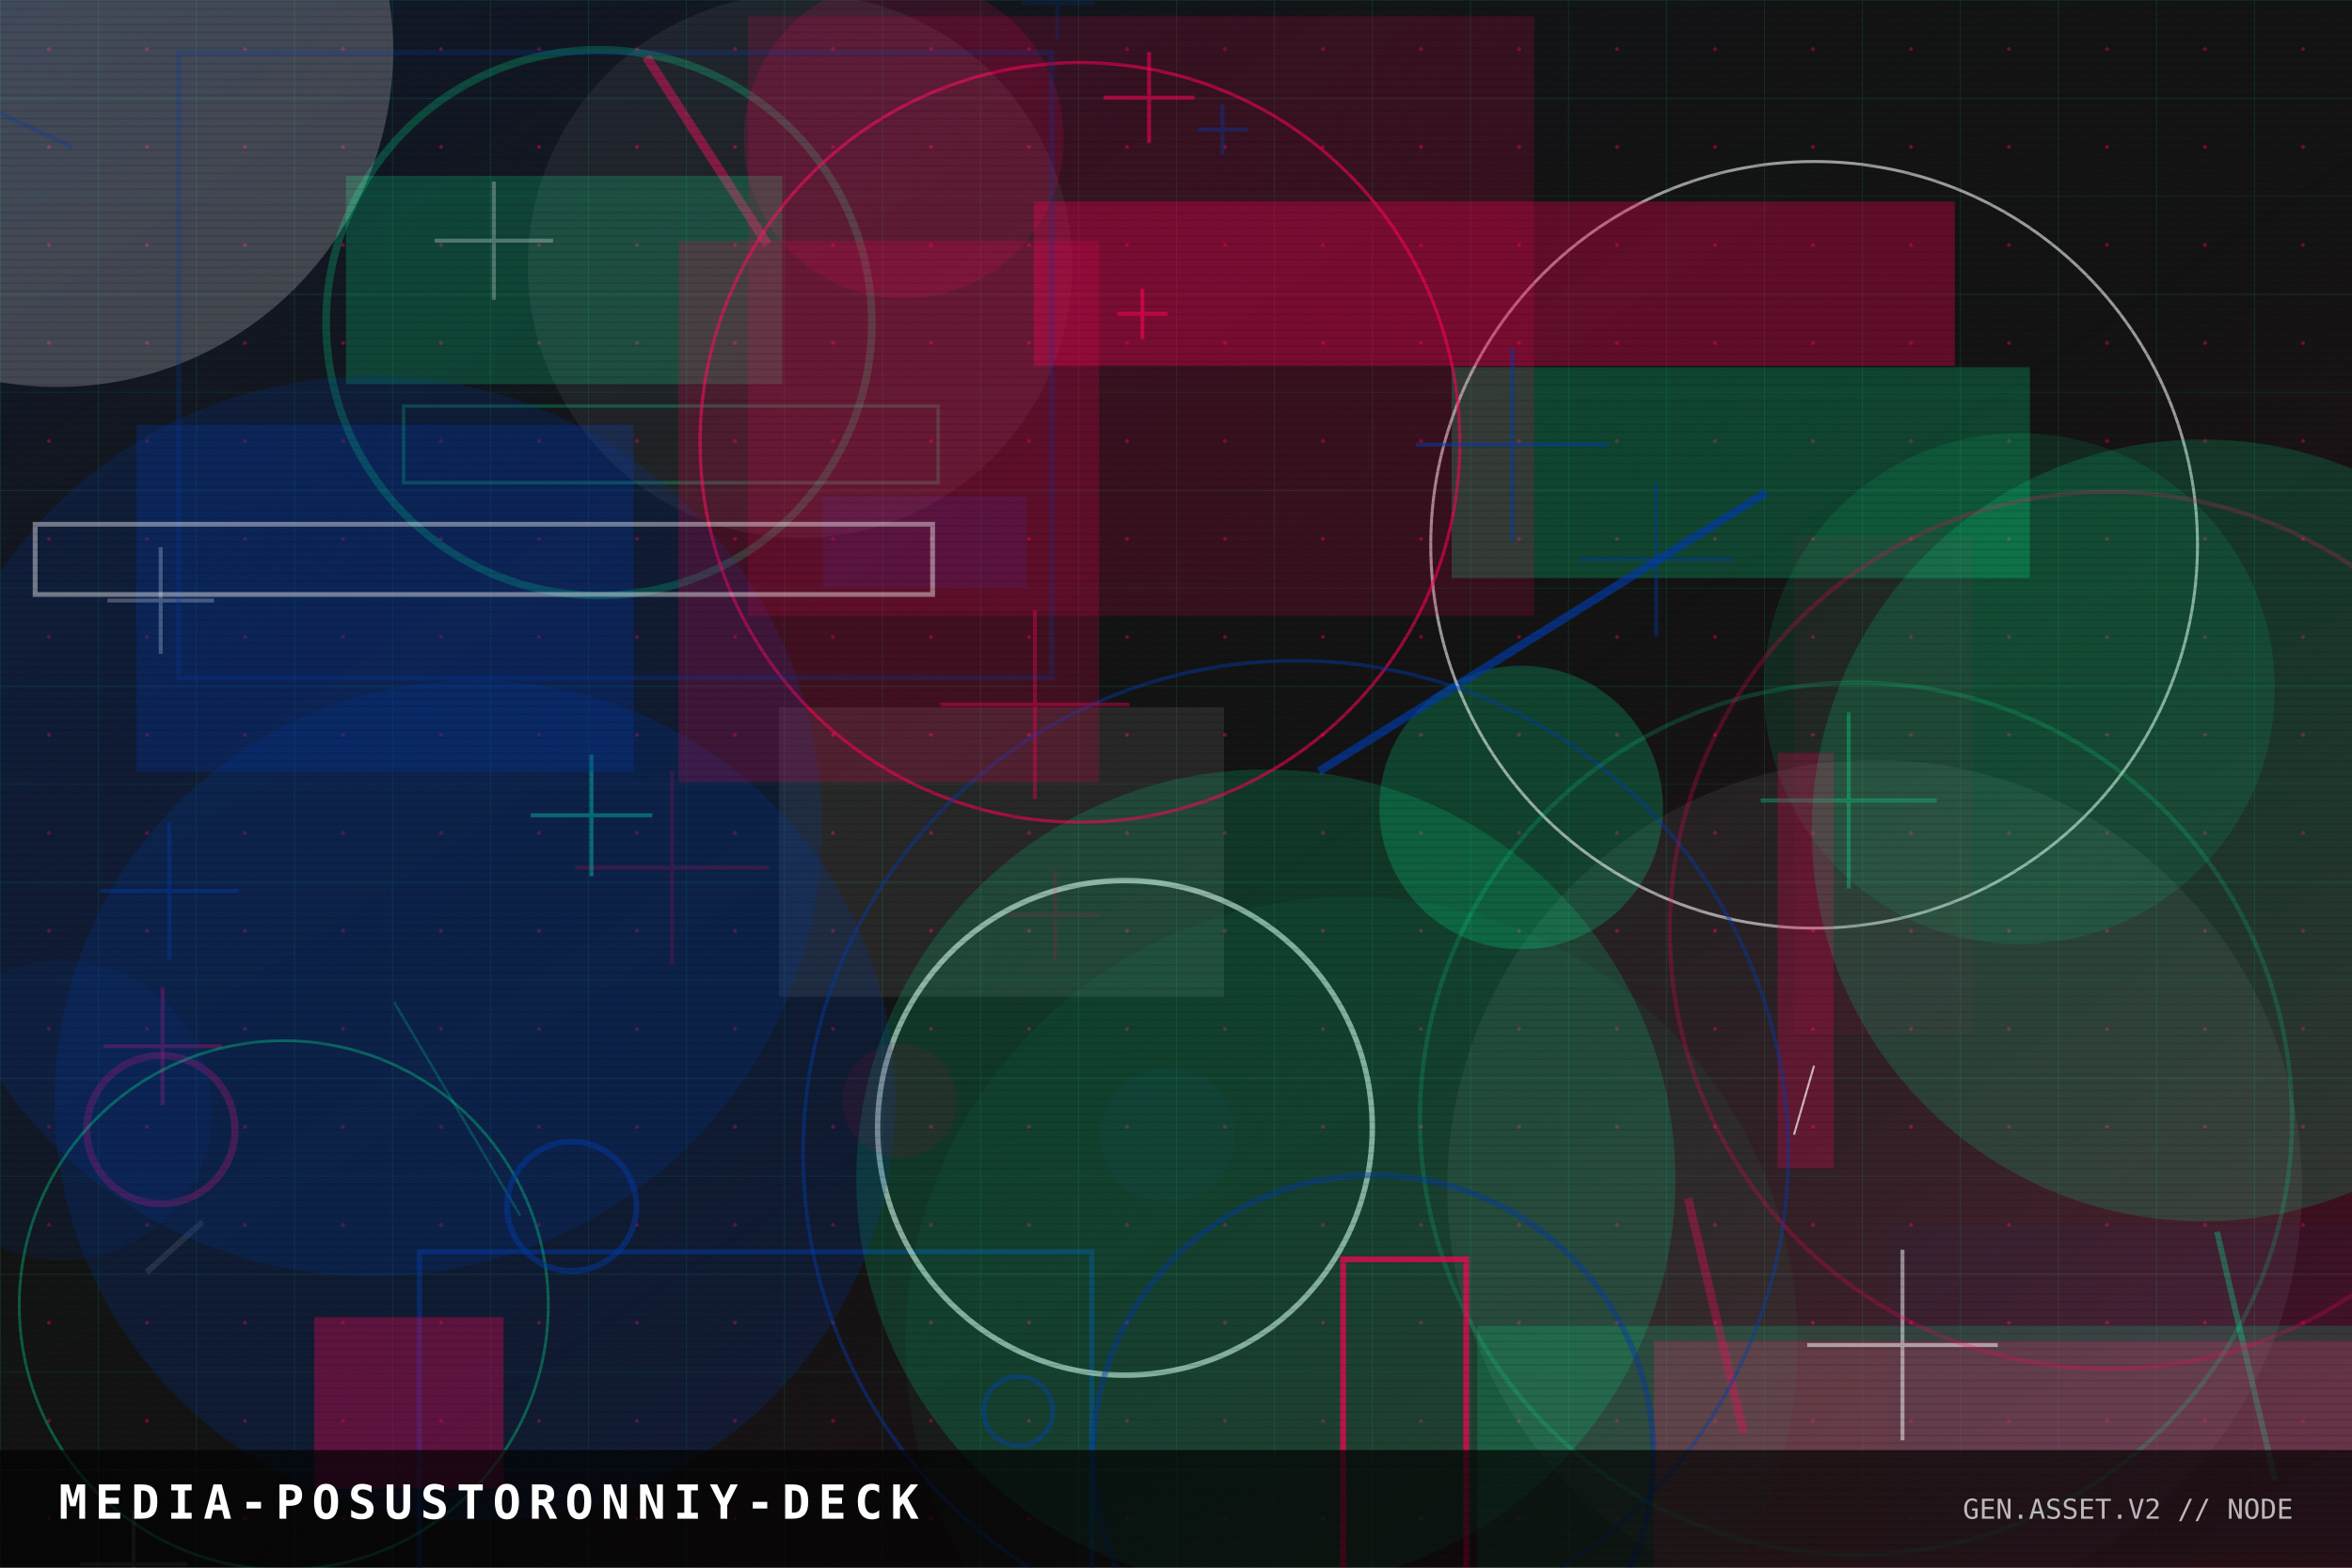
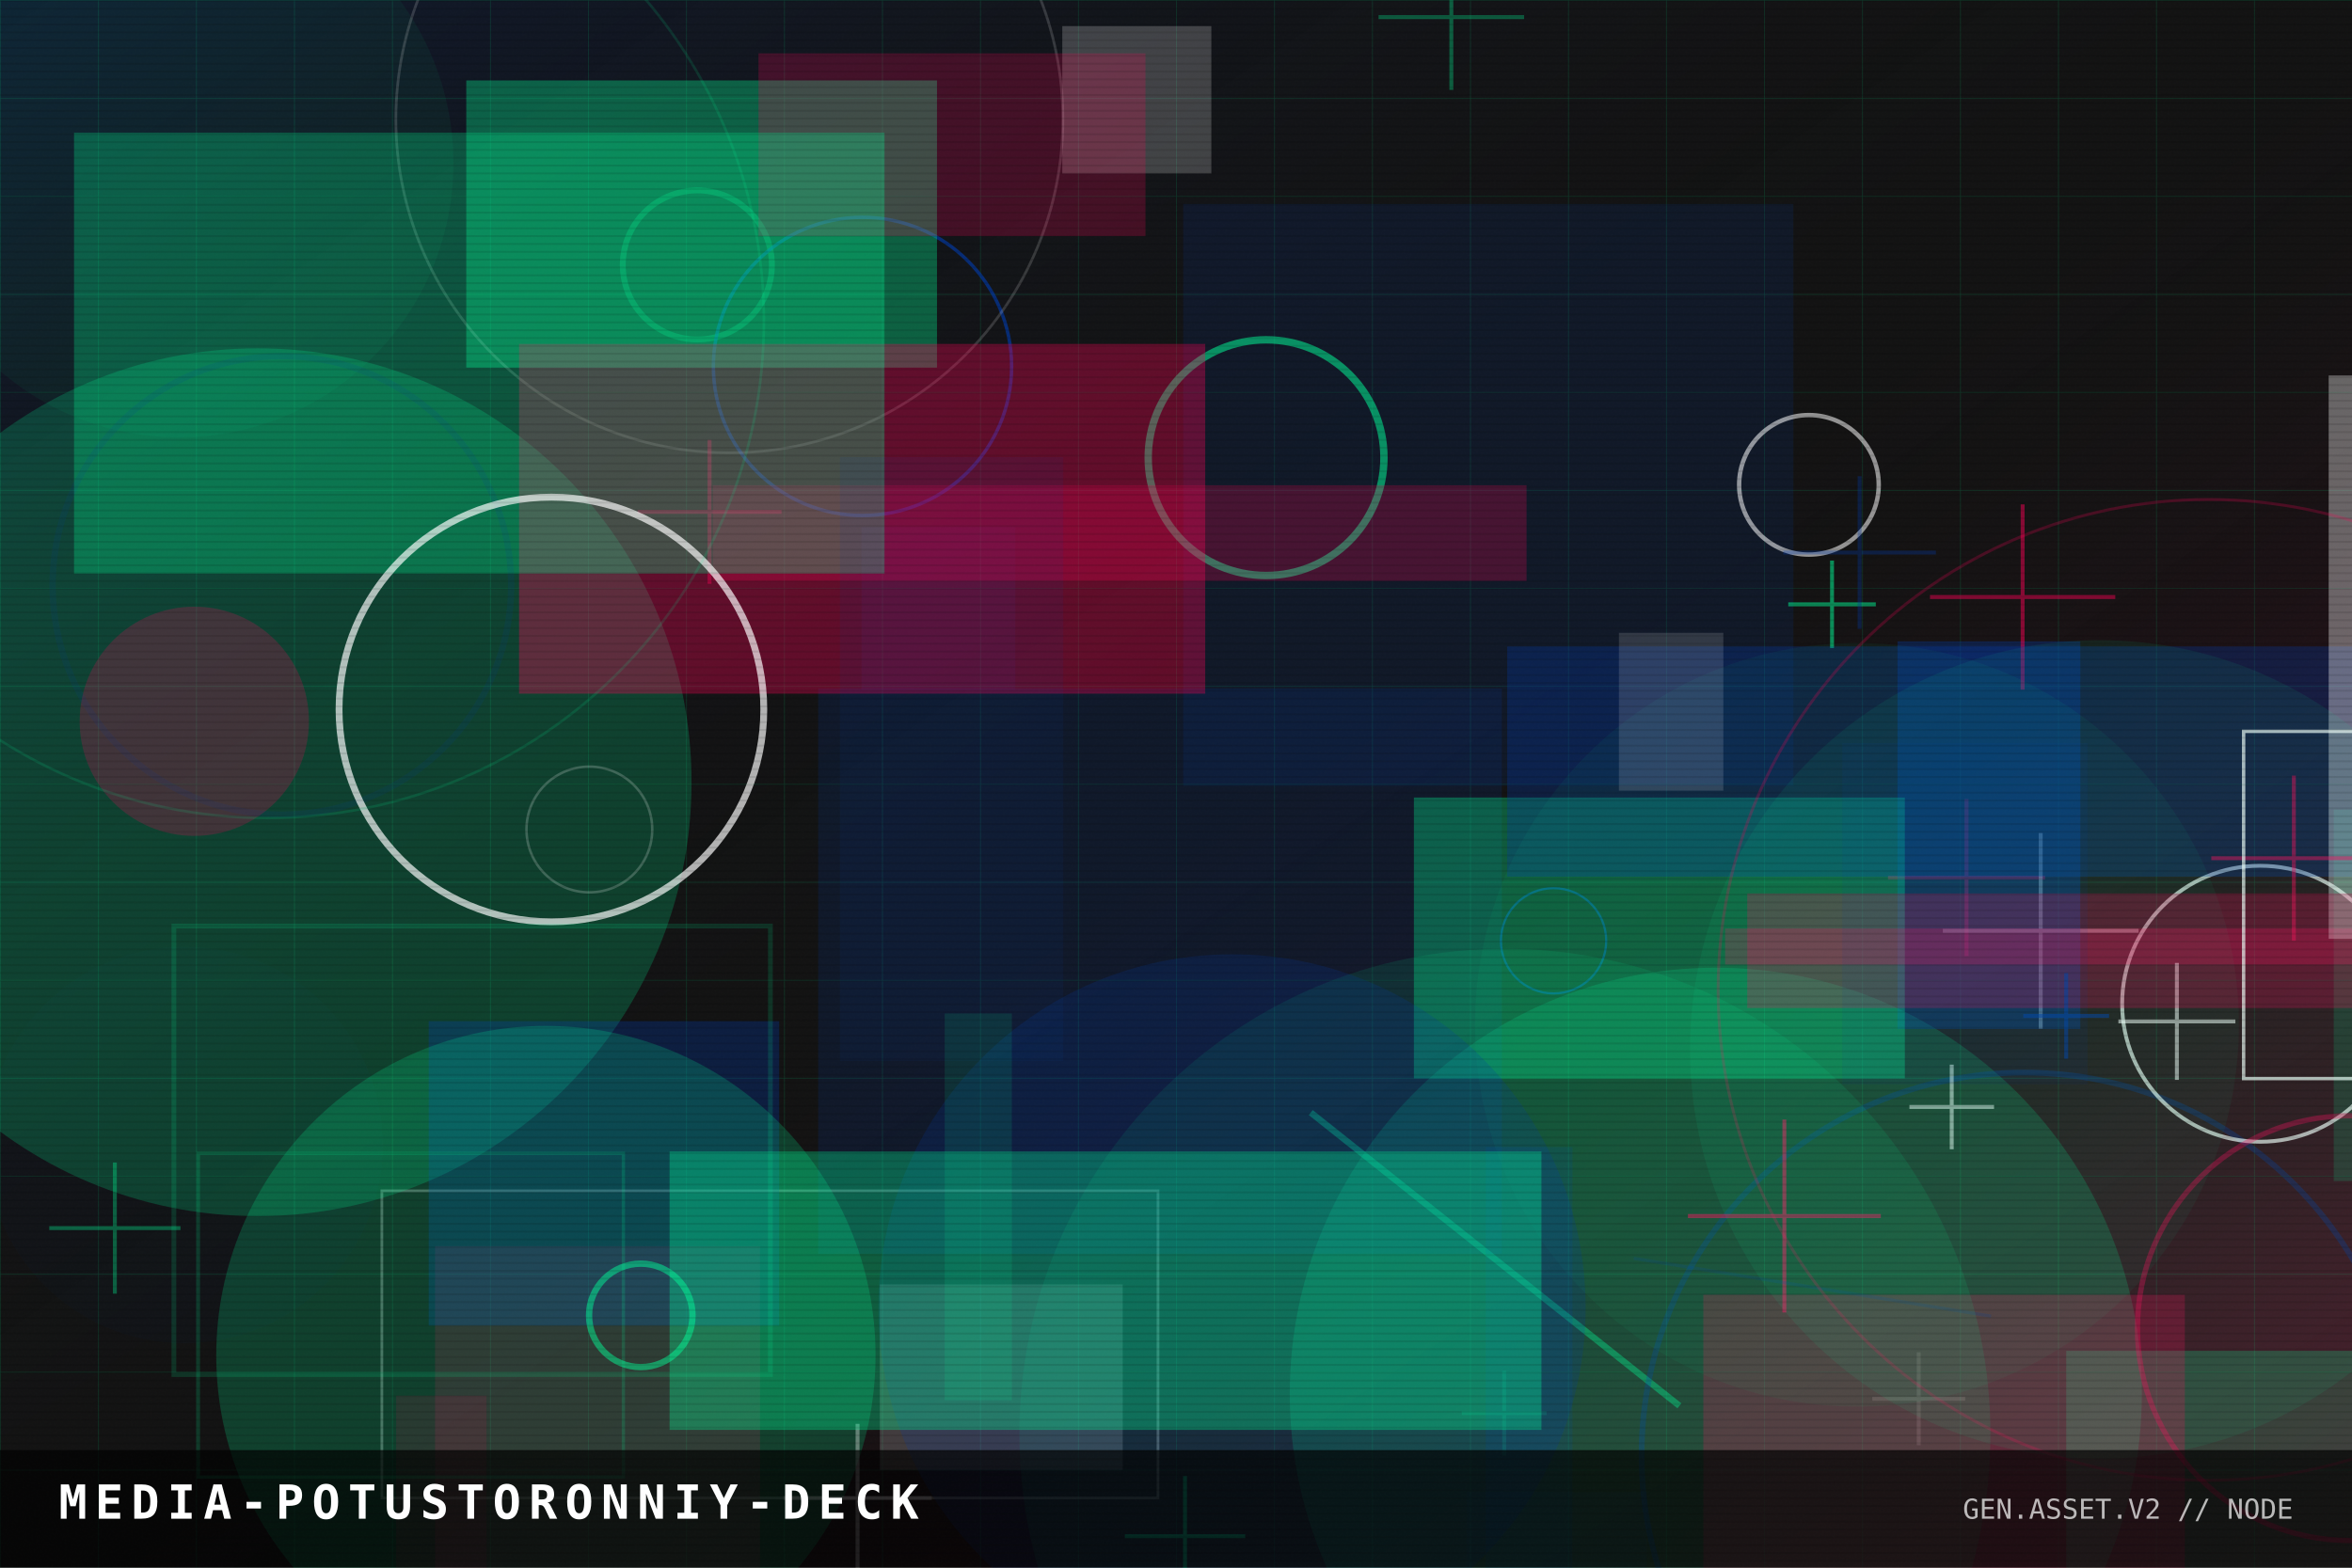
<svg xmlns="http://www.w3.org/2000/svg" width="1200" height="800" viewBox="0 0 1200 800" preserveAspectRatio="xMidYMid slice">
  <defs>
-     <filter id="noise-media-posustoronniy-deck" x="0%" y="0%" width="100%" height="100%">
-       <feTurbulence type="fractalNoise" baseFrequency="1.134" numOctaves="4" result="noise" />
+     <filter id="noise-media-potustoronniy-deck" x="0%" y="0%" width="100%" height="100%">
+       <feTurbulence type="fractalNoise" baseFrequency="0.89" numOctaves="4" result="noise" />
      <feColorMatrix type="matrix" values="1 0 0 0 0  0 1 0 0 0  0 0 1 0 0  0 0 0 0.1 0" in="noise" result="coloredNoise" />
      <feComposite operator="in" in="coloredNoise" in2="SourceGraphic" result="composite" />
    </filter>
-     <linearGradient id="grad-media-posustoronniy-deck" x1="0%" y1="0%" x2="100%" y2="100%">
+     <linearGradient id="grad-media-potustoronniy-deck" x1="0%" y1="0%" x2="100%" y2="100%">
      <stop offset="0%" stop-color="#0038A8" stop-opacity="0.2" />
      <stop offset="50%" stop-color="#121212" stop-opacity="0" />
      <stop offset="100%" stop-color="#FF0055" stop-opacity="0.3" />
    </linearGradient>
-     <pattern id="grid-media-posustoronniy-deck" width="50" height="50" patternUnits="userSpaceOnUse">
+     <pattern id="grid-media-potustoronniy-deck" width="50" height="50" patternUnits="userSpaceOnUse">
      <path d="M 50 0 L 0 0 0 50" fill="none" stroke="#00FF99" stroke-width="0.5" stroke-opacity="0.2" />
-       <circle cx="25" cy="25" r="1" fill="#FF0055" fill-opacity="0.4" />
    </pattern>
  </defs>
  <rect width="100%" height="100%" fill="#121212" />
-   <rect width="100%" height="100%" fill="url(#grad-media-posustoronniy-deck)" />
-   <rect width="100%" height="100%" fill="url(#grid-media-posustoronniy-deck)" />
-   <rect x="61.72%" y="23.43%" width="24.585%" height="13.444%" fill="#00FF99" opacity="0.214" />
-   <circle cx="6.841%" cy="72.057%" r="3.706%" fill="none" stroke="#FF0055" stroke-width="3.685" opacity="0.362" />
-   <circle cx="79.703%" cy="75.727%" r="21.378%" fill="#FFFFFF" opacity="0.066" />
-   <line x1="27.483%" y1="3.618%" x2="32.634%" y2="15.602%" stroke="#FF0055" stroke-width="4.776" opacity="0.442" />
-   <line x1="6.24%" y1="81.151%" x2="8.608%" y2="77.933%" stroke="#FFFFFF" stroke-width="3.01" opacity="0.118" />
-   <line x1="96.727%" y1="94.424%" x2="94.261%" y2="78.567%" stroke="#00FF99" stroke-width="2.978" opacity="0.305" />
-   <rect x="70.321%" y="85.519%" width="36.675%" height="24.049%" fill="#FF0055" opacity="0.298" />
+   <rect width="100%" height="100%" fill="url(#grad-media-potustoronniy-deck)" />
+   <rect width="100%" height="100%" fill="url(#grid-media-potustoronniy-deck)" />
+   <circle cx="29.649%" cy="16.9%" r="3.73%" fill="none" stroke="#00FF99" stroke-width="3.009" opacity="0.236" />
+   <circle cx="7.611%" cy="10.398%" r="13.726%" fill="#00FF99" opacity="0.049" />
+   <circle cx="72.951%" cy="88.9%" r="21.314%" fill="#00FF99" opacity="0.174" />
+   <g stroke="#00FF99" stroke-width="2" opacity="0.315">
+     <line x1="703.343" y1="8.728" x2="777.613" y2="8.728" />
+     <line x1="740.478" y1="-28.407" x2="740.478" y2="45.863" />
+   </g>
+   <rect x="16.236%" y="75.961%" width="32.999%" height="19.595%" fill="none" stroke="#FFFFFF" stroke-width="1.382" opacity="0.286" />
+   <rect x="37.406%" y="81.931%" width="10.328%" height="11.828%" fill="#FFFFFF" opacity="0.178" />
+   <circle cx="7.84%" cy="73.036%" r="9.916%" fill="#0038A8" opacity="0.033" />
+   <g stroke="#FF0055" stroke-width="2" opacity="0.404">
+     <line x1="963.249" y1="447.849" x2="1043.423" y2="447.849" />
+     <line x1="1003.336" y1="407.762" x2="1003.336" y2="487.936" />
+   </g>
+   <line x1="71.404%" y1="89.675%" x2="55.729%" y2="70.969%" stroke="#00FF99" stroke-width="3.267" opacity="0.364" />
+   <rect x="99.224%" y="51.639%" width="15.845%" height="23.695%" fill="#00FF99" opacity="0.146" />
+   <g stroke="#FFFFFF" stroke-width="2" opacity="0.139">
+     <line x1="955.249" y1="713.787" x2="1002.634" y2="713.787" />
+     <line x1="978.942" y1="690.095" x2="978.942" y2="737.48" />
+   </g>
+   <rect x="34.786%" y="43.925%" width="29.066%" height="36.05%" fill="#0038A8" opacity="0.16" />
+   <circle cx="36.671%" cy="23.373%" r="7.461%" fill="none" stroke="#0038A8" stroke-width="1.742" opacity="0.644" />
+   <rect x="19.825%" y="5.13%" width="20.014%" height="18.318%" fill="#00FF99" opacity="0.321" />
+   <circle cx="10.951%" cy="49.897%" r="21.711%" fill="#00FF99" opacity="0.198" />
+   <g stroke="#00FF99" stroke-width="2" opacity="0.326">
+     <line x1="25.132" y1="626.708" x2="92.074" y2="626.708" />
+     <line x1="58.603" y1="593.237" x2="58.603" y2="660.18" />
+   </g>
+   <rect x="50.307%" y="13.013%" width="25.941%" height="37.107%" fill="#0038A8" opacity="0.137" />
+   <g stroke="#FFFFFF" stroke-width="2" opacity="0.423">
+     <line x1="991.246" y1="475.007" x2="1091.114" y2="475.007" />
+     <line x1="1041.18" y1="425.073" x2="1041.18" y2="524.941" />
+   </g>
+   <rect x="80.677%" y="40.912%" width="7.771%" height="24.724%" fill="#0038A8" opacity="0.348" />
+   <circle cx="86.059%" cy="92.812%" r="19.137%" fill="none" stroke="#0038A8" stroke-width="2.91" opacity="0.308" />
+   <circle cx="31.011%" cy="7.615%" r="16.685%" fill="none" stroke="#FFFFFF" stroke-width="1.362" opacity="0.157" />
+   <g stroke="#00FF99" stroke-width="2" opacity="0.513">
+     <line x1="912.372" y1="308.397" x2="957.047" y2="308.397" />
+     <line x1="934.71" y1="286.059" x2="934.71" y2="330.734" />
+   </g>
+   <g stroke="#FF0055" stroke-width="2" opacity="0.573">
+     <line x1="861.179" y1="620.547" x2="959.601" y2="620.547" />
+     <line x1="910.39" y1="571.336" x2="910.39" y2="669.758" />
+   </g>
+   <circle cx="66.053%" cy="60.012%" r="2.634%" fill="none" stroke="#0038A8" stroke-width="1.12" opacity="0.656" />
+   <circle cx="76.91%" cy="30.927%" r="3.492%" fill="none" stroke="#FFFFFF" stroke-width="2.247" opacity="0.545" />
+   <rect x="18.497%" y="79.491%" width="13.817%" height="24.234%" fill="#FF0055" opacity="0.159" />
+   <rect x="60.115%" y="50.872%" width="20.873%" height="17.914%" fill="#00FF99" opacity="0.308" />
+   <circle cx="96.095%" cy="64.027%" r="6.905%" fill="none" stroke="#FFFFFF" stroke-width="1.978" opacity="0.655" />
+   <rect x="87.849%" y="86.167%" width="32.821%" height="26.012%" fill="#00FF99" opacity="0.213" />
+   <rect x="36.63%" y="33.611%" width="6.536%" height="10.387%" fill="#0038A8" opacity="0.103" />
+   <circle cx="53.83%" cy="29.193%" r="5.897%" fill="none" stroke="#00FF99" stroke-width="3.777" opacity="0.523" />
+   <rect x="45.166%" y="1.666%" width="6.337%" height="9.4%" fill="#FFFFFF" opacity="0.201" />
+   <rect x="18.228%" y="65.14%" width="14.9%" height="19.416%" fill="#0038A8" opacity="0.307" />
+   <rect x="30.305%" y="30.955%" width="34.599%" height="6.1%" fill="#FF0055" opacity="0.23" />
+   <g stroke="#FFFFFF" stroke-width="2" opacity="0.52">
+     <line x1="974.191" y1="564.881" x2="1017.366" y2="564.881" />
+     <line x1="995.778" y1="543.293" x2="995.778" y2="586.468" />
+   </g>
+   <g stroke="#FF0055" stroke-width="2" opacity="0.484">
+     <line x1="984.691" y1="304.66" x2="1079.218" y2="304.66" />
+     <line x1="1031.954" y1="257.396" x2="1031.954" y2="351.923" />
+   </g>
+   <rect x="73.348%" y="59.231%" width="36.706%" height="2.295%" fill="#FF0055" opacity="0.245" />
+   <circle cx="27.244%" cy="83.907%" r="2.588%" fill="none" stroke="#00FF99" stroke-width="3.228" opacity="0.484" />
+   <rect x="64.083%" y="41.235%" width="36.11%" height="14.685%" fill="#0038A8" opacity="0.293" />
+   <rect x="22.069%" y="21.941%" width="29.173%" height="22.305%" fill="#FF0055" opacity="0.331" />
+   <rect x="72.421%" y="82.59%" width="20.472%" height="33.879%" fill="#FF0055" opacity="0.232" />
  <g stroke="#00FF99" stroke-width="2" opacity="0.506">
-     <line x1="270.736" y1="416.081" x2="332.801" y2="416.081" />
-     <line x1="301.769" y1="385.048" x2="301.769" y2="447.113" />
-   </g>
-   <rect x="5.803%" y="27.083%" width="21.131%" height="22.141%" fill="#0038A8" opacity="0.292" />
-   <rect x="62.812%" y="84.552%" width="39.748%" height="25.701%" fill="#00FF99" opacity="0.164" />
-   <circle cx="49.632%" cy="72.407%" r="3.373%" fill="#0038A8" opacity="0.064" />
-   <line x1="71.772%" y1="76.438%" x2="74.132%" y2="91.404%" stroke="#FF0055" stroke-width="4.329" opacity="0.355" />
-   <g stroke="#0038A8" stroke-width="2" opacity="0.413">
-     <line x1="805.746" y1="285.393" x2="884.315" y2="285.393" />
-     <line x1="845.031" y1="246.108" x2="845.031" y2="324.678" />
-   </g>
-   <g stroke="#FFFFFF" stroke-width="2" opacity="0.302">
-     <line x1="54.793" y1="306.451" x2="109.194" y2="306.451" />
-     <line x1="81.993" y1="279.251" x2="81.993" y2="333.652" />
-   </g>
-   <rect x="17.161%" y="25.906%" width="22.726%" height="4.883%" fill="none" stroke="#00FF99" stroke-width="1.76" opacity="0.234" />
-   <circle cx="85.854%" cy="43.925%" r="12.782%" fill="#00FF99" opacity="0.101" />
-   <circle cx="64.673%" cy="51.51%" r="7.097%" fill="#00FF99" opacity="0.205" />
-   <rect x="17.831%" y="79.858%" width="28.589%" height="34.909%" fill="none" stroke="#0038A8" stroke-width="2.575" opacity="0.48" />
-   <rect x="33.12%" y="45.108%" width="18.92%" height="18.496%" fill="#FFFFFF" opacity="0.086" />
-   <line x1="75.102%" y1="31.408%" x2="56.08%" y2="49.199%" stroke="#0038A8" stroke-width="4.292" opacity="0.672" />
-   <circle cx="77.131%" cy="34.752%" r="19.18%" fill="none" stroke="#FFFFFF" stroke-width="1.511" opacity="0.578" />
-   <rect x="34.981%" y="31.679%" width="8.661%" height="5.792%" fill="#0038A8" opacity="0.218" />
-   <line x1="22.12%" y1="77.543%" x2="16.755%" y2="63.919%" stroke="#00FF99" stroke-width="1.343" opacity="0.276" />
-   <circle cx="25.467%" cy="20.584%" r="13.651%" fill="none" stroke="#00FF99" stroke-width="3.927" opacity="0.222" />
-   <circle cx="38.425%" cy="8.837%" r="8.005%" fill="#FF0055" opacity="0.146" />
-   <rect x="14.709%" y="11.221%" width="18.555%" height="13.29%" fill="#00FF99" opacity="0.196" />
-   <g stroke="#00FF99" stroke-width="2" opacity="0.316">
-     <line x1="898.306" y1="408.48" x2="988.124" y2="408.48" />
-     <line x1="943.215" y1="363.571" x2="943.215" y2="453.389" />
-   </g>
-   <g stroke="#FF0055" stroke-width="2" opacity="0.587">
-     <line x1="569.969" y1="160.175" x2="595.717" y2="160.175" />
-     <line x1="582.843" y1="147.301" x2="582.843" y2="173.049" />
-   </g>
-   <circle cx="47.83%" cy="71.944%" r="12.374%" fill="none" stroke="#FFFFFF" stroke-width="2.779" opacity="0.587" />
-   <circle cx="53.821%" cy="75.203%" r="20.489%" fill="#00FF99" opacity="0.156" />
-   <g stroke="#FF0055" stroke-width="2" opacity="0.378">
-     <line x1="479.809" y1="359.551" x2="576.243" y2="359.551" />
-     <line x1="528.026" y1="311.334" x2="528.026" y2="407.768" />
-   </g>
-   <g stroke="#FF0055" stroke-width="2" opacity="0.4">
-     <line x1="52.839" y1="533.865" x2="113.044" y2="533.865" />
-     <line x1="82.942" y1="503.763" x2="82.942" y2="563.968" />
-   </g>
-   <circle cx="43.297%" cy="90.013%" r="1.727%" fill="none" stroke="#0038A8" stroke-width="2.425" opacity="0.48" />
-   <circle cx="20.192%" cy="70.204%" r="21.031%" fill="#0038A8" opacity="0.21" />
-   <rect x="75.579%" y="48.017%" width="2.384%" height="26.503%" fill="#FF0055" opacity="0.238" />
-   <rect x="80.352%" y="78.261%" width="25.287%" height="20.617%" fill="#0038A8" opacity="0.052" />
-   <g stroke="#FF0055" stroke-width="2" opacity="0.123">
-     <line x1="515.322" y1="466.915" x2="561.17" y2="466.915" />
-     <line x1="538.246" y1="443.991" x2="538.246" y2="489.84" />
-   </g>
-   <circle cx="45.917%" cy="28.223%" r="19.004%" fill="none" stroke="#FF0055" stroke-width="1.642" opacity="0.567" />
-   <g stroke="#FFFFFF" stroke-width="2" opacity="0.276">
-     <line x1="221.793" y1="122.808" x2="282.162" y2="122.808" />
-     <line x1="251.977" y1="92.624" x2="251.977" y2="152.993" />
-   </g>
-   <g stroke="#FFFFFF" stroke-width="2" opacity="0.495">
-     <line x1="922.037" y1="686.374" x2="1019.276" y2="686.374" />
-     <line x1="970.657" y1="637.754" x2="970.657" y2="734.993" />
-   </g>
-   <rect x="76.292%" y="34.189%" width="7.598%" height="31.794%" fill="#FF0055" opacity="0.056" />
-   <circle cx="34.011%" cy="16.955%" r="13.616%" fill="#FFFFFF" opacity="0.062" />
-   <circle cx="2.428%" cy="3.256%" r="16.809%" fill="#FFFFFF" opacity="0.209" />
-   <circle cx="15.8%" cy="52.699%" r="22.521%" fill="#0038A8" opacity="0.193" />
-   <g stroke="#FF0055" stroke-width="2" opacity="0.169">
-     <line x1="293.461" y1="442.752" x2="392.333" y2="442.752" />
-     <line x1="342.897" y1="393.316" x2="342.897" y2="492.188" />
-   </g>
-   <rect x="31.802%" y="1.021%" width="33.418%" height="38.257%" fill="#FF0055" opacity="0.155" />
-   <circle cx="2.64%" cy="70.837%" r="7.505%" fill="#0038A8" opacity="0.124" />
-   <circle cx="55.089%" cy="73.561%" r="24.646%" fill="none" stroke="#0038A8" stroke-width="1.827" opacity="0.46" />
-   <rect x="28.846%" y="15.381%" width="17.887%" height="34.512%" fill="#FF0055" opacity="0.192" />
-   <line x1="76.276%" y1="72.377%" x2="77.128%" y2="67.977%" stroke="#FFFFFF" stroke-width="1.046" opacity="0.699" />
-   <line x1="3.065%" y1="9.384%" x2="-7.16%" y2="2.198%" stroke="#0038A8" stroke-width="2.465" opacity="0.268" />
-   <circle cx="78.912%" cy="71.352%" r="21.814%" fill="none" stroke="#00FF99" stroke-width="2.202" opacity="0.163" />
-   <g stroke="#0038A8" stroke-width="2" opacity="0.19">
-     <line x1="520.829" y1="1.54" x2="558.151" y2="1.54" />
-     <line x1="539.49" y1="-17.121" x2="539.49" y2="20.201" />
-   </g>
-   <rect x="43.953%" y="12.858%" width="39.155%" height="10.475%" fill="#FF0055" opacity="0.331" />
-   <rect x="13.357%" y="84.007%" width="8.055%" height="10.949%" fill="#FF0055" opacity="0.326" />
-   <circle cx="57.463%" cy="85.667%" r="22.318%" fill="#00FF99" opacity="0.045" />
-   <g stroke="#0038A8" stroke-width="2" opacity="0.535">
-     <line x1="722.486" y1="226.917" x2="820.769" y2="226.917" />
-     <line x1="771.627" y1="177.776" x2="771.627" y2="276.059" />
-   </g>
-   <circle cx="89.639%" cy="59.348%" r="21.939%" fill="none" stroke="#FF0055" stroke-width="2.168" opacity="0.246" />
-   <g stroke="#0038A8" stroke-width="2" opacity="0.392">
-     <line x1="610.877" y1="66.074" x2="636.472" y2="66.074" />
-     <line x1="623.675" y1="53.276" x2="623.675" y2="78.872" />
-   </g>
-   <circle cx="12.065%" cy="83.256%" r="13.233%" fill="none" stroke="#00FF99" stroke-width="1.439" opacity="0.306" />
-   <g stroke="#FF0055" stroke-width="2" opacity="0.555">
-     <line x1="563.058" y1="49.804" x2="609.462" y2="49.804" />
-     <line x1="586.26" y1="26.602" x2="586.26" y2="73.006" />
-   </g>
-   <rect x="7.604%" y="3.362%" width="37.11%" height="39.853%" fill="none" stroke="#0038A8" stroke-width="2.775" opacity="0.228" />
-   <g stroke="#0038A8" stroke-width="2" opacity="0.457">
-     <line x1="51.145" y1="454.624" x2="121.579" y2="454.624" />
-     <line x1="86.362" y1="419.407" x2="86.362" y2="489.841" />
-   </g>
-   <circle cx="93.655%" cy="52.967%" r="19.562%" fill="#00FF99" opacity="0.156" />
-   <circle cx="58.386%" cy="92.842%" r="14.024%" fill="none" stroke="#0038A8" stroke-width="3.021" opacity="0.426" />
-   <circle cx="38.256%" cy="70.218%" r="2.86%" fill="#FF0055" opacity="0.076" />
-   <rect x="57.106%" y="80.331%" width="5.235%" height="30.558%" fill="none" stroke="#FF0055" stroke-width="2.977" opacity="0.695" />
-   <circle cx="24.31%" cy="76.953%" r="3.234%" fill="none" stroke="#0038A8" stroke-width="2.952" opacity="0.501" />
-   <g stroke="#FFFFFF" stroke-width="2" opacity="0.153">
-     <line x1="40.816" y1="798.152" x2="95.555" y2="798.152" />
-     <line x1="68.186" y1="770.783" x2="68.186" y2="825.521" />
-   </g>
-   <rect x="1.495%" y="33.446%" width="38.157%" height="4.478%" fill="none" stroke="#FFFFFF" stroke-width="2.474" opacity="0.417" />
+     <line x1="573.903" y1="783.928" x2="635.304" y2="783.928" />
+     <line x1="604.604" y1="753.228" x2="604.604" y2="814.629" />
+   </g>
+   <g stroke="#FF0055" stroke-width="2" opacity="0.395">
+     <line x1="325.303" y1="261.197" x2="398.728" y2="261.197" />
+     <line x1="362.015" y1="224.485" x2="362.015" y2="297.91" />
+   </g>
+   <g stroke="#0038A8" stroke-width="2" opacity="0.323">
+     <line x1="909.836" y1="281.967" x2="987.709" y2="281.967" />
+     <line x1="948.773" y1="243.031" x2="948.773" y2="320.903" />
+   </g>
+   <rect x="99.008%" y="23.953%" width="2.716%" height="35.932%" fill="#FFFFFF" opacity="0.348" />
+   <rect x="32.249%" y="3.404%" width="16.453%" height="11.659%" fill="#FF0055" opacity="0.212" />
+   <circle cx="78.953%" cy="65.372%" r="19.106%" fill="#00FF99" opacity="0.048" />
+   <line x1="69.458%" y1="80.267%" x2="84.654%" y2="83.956%" stroke="#0038A8" stroke-width="1.639" opacity="0.18" />
+   <circle cx="93.905%" cy="63.145%" r="24.54%" fill="none" stroke="#FF0055" stroke-width="1.476" opacity="0.226" />
+   <circle cx="99.91%" cy="84.718%" r="10.628%" fill="none" stroke="#FF0055" stroke-width="2.696" opacity="0.336" />
+   <g stroke="#FFFFFF" stroke-width="2" opacity="0.537">
+     <line x1="1080.813" y1="521.232" x2="1140.497" y2="521.232" />
+     <line x1="1110.655" y1="491.39" x2="1110.655" y2="551.073" />
+   </g>
+   <rect x="74.288%" y="56.99%" width="30.751%" height="7.31%" fill="#FF0055" opacity="0.244" />
+   <g stroke="#FF0055" stroke-width="2" opacity="0.443">
+     <line x1="1128.216" y1="437.94" x2="1212.459" y2="437.94" />
+     <line x1="1170.337" y1="395.818" x2="1170.337" y2="480.061" />
+   </g>
+   <circle cx="8.261%" cy="46.009%" r="5.735%" fill="#FF0055" opacity="0.209" />
+   <rect x="3.148%" y="8.466%" width="34.46%" height="28.119%" fill="#00FF99" opacity="0.27" />
+   <rect x="68.831%" y="40.365%" width="4.44%" height="10.07%" fill="#FFFFFF" opacity="0.139" />
+   <circle cx="11.985%" cy="37.341%" r="11.47%" fill="none" stroke="#0038A8" stroke-width="3.215" opacity="0.111" />
+   <circle cx="23.21%" cy="86.463%" r="16.492%" fill="#00FF99" opacity="0.189" />
+   <rect x="35.713%" y="29.161%" width="9.49%" height="38.504%" fill="#0038A8" opacity="0.086" />
+   <rect x="16.844%" y="89.028%" width="3.841%" height="17.957%" fill="#FF0055" opacity="0.099" />
+   <rect x="95.392%" y="46.652%" width="32.321%" height="22.148%" fill="none" stroke="#FFFFFF" stroke-width="1.731" opacity="0.671" />
+   <circle cx="23.445%" cy="45.255%" r="10.625%" fill="none" stroke="#FFFFFF" stroke-width="3.499" opacity="0.672" />
+   <g stroke="#00FF99" stroke-width="2" opacity="0.162">
+     <line x1="745.833" y1="721.118" x2="789.085" y2="721.118" />
+     <line x1="767.459" y1="699.492" x2="767.459" y2="742.744" />
+   </g>
+   <g stroke="#0038A8" stroke-width="2" opacity="0.512">
+     <line x1="1032.299" y1="518.423" x2="1076.058" y2="518.423" />
+     <line x1="1054.178" y1="496.544" x2="1054.178" y2="540.303" />
+   </g>
+   <circle cx="25.058%" cy="52.912%" r="3.146%" fill="none" stroke="#FFFFFF" stroke-width="1.274" opacity="0.201" />
+   <circle cx="89.258%" cy="66.939%" r="20.476%" fill="#00FF99" opacity="0.074" />
+   <circle cx="11.354%" cy="20.488%" r="24.858%" fill="none" stroke="#00FF99" stroke-width="1.32" opacity="0.125" />
+   <rect x="63.169%" y="73.168%" width="3.686%" height="35.583%" fill="#0038A8" opacity="0.157" />
+   <rect x="62.355%" y="95.172%" width="7.662%" height="6.952%" fill="#0038A8" opacity="0.08" />
+   <rect x="8.435%" y="73.57%" width="18.07%" height="20.646%" fill="none" stroke="#00FF99" stroke-width="1.676" opacity="0.163" />
+   <circle cx="63.985%" cy="91.484%" r="24.289%" fill="#00FF99" opacity="0.094" />
+   <circle cx="52.382%" cy="83.427%" r="17.69%" fill="#0038A8" opacity="0.193" />
+   <rect x="40.166%" y="64.648%" width="2.854%" height="24.67%" fill="#00FF99" opacity="0.109" />
+   <g stroke="#FFFFFF" stroke-width="2" opacity="0.341">
+     <line x1="399.671" y1="764.449" x2="475.386" y2="764.449" />
+     <line x1="437.529" y1="726.592" x2="437.529" y2="802.307" />
+   </g>
+   <rect x="7.393%" y="59.071%" width="25.362%" height="28.61%" fill="none" stroke="#00FF99" stroke-width="2.423" opacity="0.143" />
+   <rect x="28.469%" y="73.455%" width="37.068%" height="17.753%" fill="#00FF99" opacity="0.317" />
+   <rect x="78.327%" y="47.395%" width="10.43%" height="21.767%" fill="#0038A8" opacity="0.085" />
  <rect x="0" y="0" width="100%" height="1" fill="#000" opacity="0.1" />
  <rect x="0" y="4" width="100%" height="1" fill="#000" opacity="0.1" />
  <rect x="0" y="8" width="100%" height="1" fill="#000" opacity="0.1" />
  <rect x="0" y="12" width="100%" height="1" fill="#000" opacity="0.1" />
  <rect x="0" y="16" width="100%" height="1" fill="#000" opacity="0.1" />
  <rect x="0" y="20" width="100%" height="1" fill="#000" opacity="0.1" />
  <rect x="0" y="24" width="100%" height="1" fill="#000" opacity="0.1" />
  <rect x="0" y="28" width="100%" height="1" fill="#000" opacity="0.1" />
  <rect x="0" y="32" width="100%" height="1" fill="#000" opacity="0.1" />
  <rect x="0" y="36" width="100%" height="1" fill="#000" opacity="0.1" />
  <rect x="0" y="40" width="100%" height="1" fill="#000" opacity="0.1" />
  <rect x="0" y="44" width="100%" height="1" fill="#000" opacity="0.1" />
  <rect x="0" y="48" width="100%" height="1" fill="#000" opacity="0.1" />
  <rect x="0" y="52" width="100%" height="1" fill="#000" opacity="0.1" />
  <rect x="0" y="56" width="100%" height="1" fill="#000" opacity="0.1" />
  <rect x="0" y="60" width="100%" height="1" fill="#000" opacity="0.1" />
  <rect x="0" y="64" width="100%" height="1" fill="#000" opacity="0.1" />
  <rect x="0" y="68" width="100%" height="1" fill="#000" opacity="0.1" />
  <rect x="0" y="72" width="100%" height="1" fill="#000" opacity="0.1" />
  <rect x="0" y="76" width="100%" height="1" fill="#000" opacity="0.1" />
  <rect x="0" y="80" width="100%" height="1" fill="#000" opacity="0.1" />
  <rect x="0" y="84" width="100%" height="1" fill="#000" opacity="0.1" />
  <rect x="0" y="88" width="100%" height="1" fill="#000" opacity="0.1" />
  <rect x="0" y="92" width="100%" height="1" fill="#000" opacity="0.1" />
  <rect x="0" y="96" width="100%" height="1" fill="#000" opacity="0.1" />
  <rect x="0" y="100" width="100%" height="1" fill="#000" opacity="0.1" />
  <rect x="0" y="104" width="100%" height="1" fill="#000" opacity="0.1" />
  <rect x="0" y="108" width="100%" height="1" fill="#000" opacity="0.1" />
  <rect x="0" y="112" width="100%" height="1" fill="#000" opacity="0.1" />
  <rect x="0" y="116" width="100%" height="1" fill="#000" opacity="0.1" />
  <rect x="0" y="120" width="100%" height="1" fill="#000" opacity="0.1" />
  <rect x="0" y="124" width="100%" height="1" fill="#000" opacity="0.1" />
  <rect x="0" y="128" width="100%" height="1" fill="#000" opacity="0.1" />
  <rect x="0" y="132" width="100%" height="1" fill="#000" opacity="0.1" />
  <rect x="0" y="136" width="100%" height="1" fill="#000" opacity="0.1" />
  <rect x="0" y="140" width="100%" height="1" fill="#000" opacity="0.1" />
  <rect x="0" y="144" width="100%" height="1" fill="#000" opacity="0.1" />
  <rect x="0" y="148" width="100%" height="1" fill="#000" opacity="0.1" />
  <rect x="0" y="152" width="100%" height="1" fill="#000" opacity="0.1" />
  <rect x="0" y="156" width="100%" height="1" fill="#000" opacity="0.1" />
  <rect x="0" y="160" width="100%" height="1" fill="#000" opacity="0.1" />
  <rect x="0" y="164" width="100%" height="1" fill="#000" opacity="0.1" />
  <rect x="0" y="168" width="100%" height="1" fill="#000" opacity="0.1" />
  <rect x="0" y="172" width="100%" height="1" fill="#000" opacity="0.1" />
  <rect x="0" y="176" width="100%" height="1" fill="#000" opacity="0.1" />
  <rect x="0" y="180" width="100%" height="1" fill="#000" opacity="0.1" />
  <rect x="0" y="184" width="100%" height="1" fill="#000" opacity="0.1" />
  <rect x="0" y="188" width="100%" height="1" fill="#000" opacity="0.1" />
  <rect x="0" y="192" width="100%" height="1" fill="#000" opacity="0.1" />
  <rect x="0" y="196" width="100%" height="1" fill="#000" opacity="0.1" />
  <rect x="0" y="200" width="100%" height="1" fill="#000" opacity="0.1" />
  <rect x="0" y="204" width="100%" height="1" fill="#000" opacity="0.1" />
  <rect x="0" y="208" width="100%" height="1" fill="#000" opacity="0.1" />
  <rect x="0" y="212" width="100%" height="1" fill="#000" opacity="0.1" />
  <rect x="0" y="216" width="100%" height="1" fill="#000" opacity="0.1" />
  <rect x="0" y="220" width="100%" height="1" fill="#000" opacity="0.1" />
  <rect x="0" y="224" width="100%" height="1" fill="#000" opacity="0.1" />
  <rect x="0" y="228" width="100%" height="1" fill="#000" opacity="0.1" />
  <rect x="0" y="232" width="100%" height="1" fill="#000" opacity="0.1" />
  <rect x="0" y="236" width="100%" height="1" fill="#000" opacity="0.1" />
  <rect x="0" y="240" width="100%" height="1" fill="#000" opacity="0.1" />
  <rect x="0" y="244" width="100%" height="1" fill="#000" opacity="0.1" />
  <rect x="0" y="248" width="100%" height="1" fill="#000" opacity="0.1" />
  <rect x="0" y="252" width="100%" height="1" fill="#000" opacity="0.1" />
  <rect x="0" y="256" width="100%" height="1" fill="#000" opacity="0.1" />
  <rect x="0" y="260" width="100%" height="1" fill="#000" opacity="0.1" />
  <rect x="0" y="264" width="100%" height="1" fill="#000" opacity="0.1" />
  <rect x="0" y="268" width="100%" height="1" fill="#000" opacity="0.1" />
  <rect x="0" y="272" width="100%" height="1" fill="#000" opacity="0.1" />
  <rect x="0" y="276" width="100%" height="1" fill="#000" opacity="0.1" />
  <rect x="0" y="280" width="100%" height="1" fill="#000" opacity="0.1" />
  <rect x="0" y="284" width="100%" height="1" fill="#000" opacity="0.1" />
  <rect x="0" y="288" width="100%" height="1" fill="#000" opacity="0.1" />
  <rect x="0" y="292" width="100%" height="1" fill="#000" opacity="0.1" />
  <rect x="0" y="296" width="100%" height="1" fill="#000" opacity="0.1" />
  <rect x="0" y="300" width="100%" height="1" fill="#000" opacity="0.1" />
  <rect x="0" y="304" width="100%" height="1" fill="#000" opacity="0.1" />
  <rect x="0" y="308" width="100%" height="1" fill="#000" opacity="0.1" />
  <rect x="0" y="312" width="100%" height="1" fill="#000" opacity="0.1" />
  <rect x="0" y="316" width="100%" height="1" fill="#000" opacity="0.1" />
  <rect x="0" y="320" width="100%" height="1" fill="#000" opacity="0.1" />
  <rect x="0" y="324" width="100%" height="1" fill="#000" opacity="0.1" />
  <rect x="0" y="328" width="100%" height="1" fill="#000" opacity="0.1" />
  <rect x="0" y="332" width="100%" height="1" fill="#000" opacity="0.1" />
  <rect x="0" y="336" width="100%" height="1" fill="#000" opacity="0.1" />
  <rect x="0" y="340" width="100%" height="1" fill="#000" opacity="0.1" />
  <rect x="0" y="344" width="100%" height="1" fill="#000" opacity="0.1" />
  <rect x="0" y="348" width="100%" height="1" fill="#000" opacity="0.1" />
  <rect x="0" y="352" width="100%" height="1" fill="#000" opacity="0.1" />
  <rect x="0" y="356" width="100%" height="1" fill="#000" opacity="0.1" />
  <rect x="0" y="360" width="100%" height="1" fill="#000" opacity="0.1" />
  <rect x="0" y="364" width="100%" height="1" fill="#000" opacity="0.1" />
  <rect x="0" y="368" width="100%" height="1" fill="#000" opacity="0.1" />
  <rect x="0" y="372" width="100%" height="1" fill="#000" opacity="0.1" />
  <rect x="0" y="376" width="100%" height="1" fill="#000" opacity="0.1" />
  <rect x="0" y="380" width="100%" height="1" fill="#000" opacity="0.1" />
  <rect x="0" y="384" width="100%" height="1" fill="#000" opacity="0.1" />
  <rect x="0" y="388" width="100%" height="1" fill="#000" opacity="0.1" />
  <rect x="0" y="392" width="100%" height="1" fill="#000" opacity="0.1" />
  <rect x="0" y="396" width="100%" height="1" fill="#000" opacity="0.1" />
  <rect x="0" y="400" width="100%" height="1" fill="#000" opacity="0.1" />
  <rect x="0" y="404" width="100%" height="1" fill="#000" opacity="0.1" />
  <rect x="0" y="408" width="100%" height="1" fill="#000" opacity="0.1" />
  <rect x="0" y="412" width="100%" height="1" fill="#000" opacity="0.1" />
  <rect x="0" y="416" width="100%" height="1" fill="#000" opacity="0.1" />
  <rect x="0" y="420" width="100%" height="1" fill="#000" opacity="0.1" />
  <rect x="0" y="424" width="100%" height="1" fill="#000" opacity="0.1" />
  <rect x="0" y="428" width="100%" height="1" fill="#000" opacity="0.1" />
  <rect x="0" y="432" width="100%" height="1" fill="#000" opacity="0.1" />
  <rect x="0" y="436" width="100%" height="1" fill="#000" opacity="0.1" />
  <rect x="0" y="440" width="100%" height="1" fill="#000" opacity="0.1" />
  <rect x="0" y="444" width="100%" height="1" fill="#000" opacity="0.1" />
  <rect x="0" y="448" width="100%" height="1" fill="#000" opacity="0.1" />
  <rect x="0" y="452" width="100%" height="1" fill="#000" opacity="0.1" />
  <rect x="0" y="456" width="100%" height="1" fill="#000" opacity="0.1" />
  <rect x="0" y="460" width="100%" height="1" fill="#000" opacity="0.1" />
  <rect x="0" y="464" width="100%" height="1" fill="#000" opacity="0.1" />
  <rect x="0" y="468" width="100%" height="1" fill="#000" opacity="0.1" />
  <rect x="0" y="472" width="100%" height="1" fill="#000" opacity="0.1" />
  <rect x="0" y="476" width="100%" height="1" fill="#000" opacity="0.1" />
  <rect x="0" y="480" width="100%" height="1" fill="#000" opacity="0.1" />
  <rect x="0" y="484" width="100%" height="1" fill="#000" opacity="0.1" />
  <rect x="0" y="488" width="100%" height="1" fill="#000" opacity="0.1" />
  <rect x="0" y="492" width="100%" height="1" fill="#000" opacity="0.1" />
  <rect x="0" y="496" width="100%" height="1" fill="#000" opacity="0.1" />
  <rect x="0" y="500" width="100%" height="1" fill="#000" opacity="0.1" />
  <rect x="0" y="504" width="100%" height="1" fill="#000" opacity="0.1" />
  <rect x="0" y="508" width="100%" height="1" fill="#000" opacity="0.1" />
  <rect x="0" y="512" width="100%" height="1" fill="#000" opacity="0.1" />
  <rect x="0" y="516" width="100%" height="1" fill="#000" opacity="0.1" />
  <rect x="0" y="520" width="100%" height="1" fill="#000" opacity="0.1" />
  <rect x="0" y="524" width="100%" height="1" fill="#000" opacity="0.1" />
  <rect x="0" y="528" width="100%" height="1" fill="#000" opacity="0.1" />
  <rect x="0" y="532" width="100%" height="1" fill="#000" opacity="0.1" />
  <rect x="0" y="536" width="100%" height="1" fill="#000" opacity="0.1" />
  <rect x="0" y="540" width="100%" height="1" fill="#000" opacity="0.1" />
  <rect x="0" y="544" width="100%" height="1" fill="#000" opacity="0.1" />
  <rect x="0" y="548" width="100%" height="1" fill="#000" opacity="0.1" />
  <rect x="0" y="552" width="100%" height="1" fill="#000" opacity="0.1" />
  <rect x="0" y="556" width="100%" height="1" fill="#000" opacity="0.1" />
  <rect x="0" y="560" width="100%" height="1" fill="#000" opacity="0.1" />
  <rect x="0" y="564" width="100%" height="1" fill="#000" opacity="0.1" />
  <rect x="0" y="568" width="100%" height="1" fill="#000" opacity="0.1" />
  <rect x="0" y="572" width="100%" height="1" fill="#000" opacity="0.1" />
  <rect x="0" y="576" width="100%" height="1" fill="#000" opacity="0.1" />
  <rect x="0" y="580" width="100%" height="1" fill="#000" opacity="0.1" />
  <rect x="0" y="584" width="100%" height="1" fill="#000" opacity="0.1" />
  <rect x="0" y="588" width="100%" height="1" fill="#000" opacity="0.1" />
  <rect x="0" y="592" width="100%" height="1" fill="#000" opacity="0.1" />
  <rect x="0" y="596" width="100%" height="1" fill="#000" opacity="0.1" />
  <rect x="0" y="600" width="100%" height="1" fill="#000" opacity="0.1" />
  <rect x="0" y="604" width="100%" height="1" fill="#000" opacity="0.1" />
  <rect x="0" y="608" width="100%" height="1" fill="#000" opacity="0.1" />
  <rect x="0" y="612" width="100%" height="1" fill="#000" opacity="0.1" />
  <rect x="0" y="616" width="100%" height="1" fill="#000" opacity="0.1" />
  <rect x="0" y="620" width="100%" height="1" fill="#000" opacity="0.1" />
  <rect x="0" y="624" width="100%" height="1" fill="#000" opacity="0.1" />
  <rect x="0" y="628" width="100%" height="1" fill="#000" opacity="0.1" />
  <rect x="0" y="632" width="100%" height="1" fill="#000" opacity="0.1" />
  <rect x="0" y="636" width="100%" height="1" fill="#000" opacity="0.1" />
  <rect x="0" y="640" width="100%" height="1" fill="#000" opacity="0.1" />
  <rect x="0" y="644" width="100%" height="1" fill="#000" opacity="0.1" />
  <rect x="0" y="648" width="100%" height="1" fill="#000" opacity="0.1" />
  <rect x="0" y="652" width="100%" height="1" fill="#000" opacity="0.1" />
  <rect x="0" y="656" width="100%" height="1" fill="#000" opacity="0.1" />
  <rect x="0" y="660" width="100%" height="1" fill="#000" opacity="0.1" />
  <rect x="0" y="664" width="100%" height="1" fill="#000" opacity="0.1" />
  <rect x="0" y="668" width="100%" height="1" fill="#000" opacity="0.1" />
  <rect x="0" y="672" width="100%" height="1" fill="#000" opacity="0.1" />
  <rect x="0" y="676" width="100%" height="1" fill="#000" opacity="0.1" />
  <rect x="0" y="680" width="100%" height="1" fill="#000" opacity="0.1" />
  <rect x="0" y="684" width="100%" height="1" fill="#000" opacity="0.1" />
  <rect x="0" y="688" width="100%" height="1" fill="#000" opacity="0.1" />
  <rect x="0" y="692" width="100%" height="1" fill="#000" opacity="0.1" />
  <rect x="0" y="696" width="100%" height="1" fill="#000" opacity="0.1" />
  <rect x="0" y="700" width="100%" height="1" fill="#000" opacity="0.1" />
  <rect x="0" y="704" width="100%" height="1" fill="#000" opacity="0.1" />
  <rect x="0" y="708" width="100%" height="1" fill="#000" opacity="0.1" />
  <rect x="0" y="712" width="100%" height="1" fill="#000" opacity="0.1" />
  <rect x="0" y="716" width="100%" height="1" fill="#000" opacity="0.1" />
  <rect x="0" y="720" width="100%" height="1" fill="#000" opacity="0.1" />
  <rect x="0" y="724" width="100%" height="1" fill="#000" opacity="0.1" />
  <rect x="0" y="728" width="100%" height="1" fill="#000" opacity="0.1" />
  <rect x="0" y="732" width="100%" height="1" fill="#000" opacity="0.1" />
  <rect x="0" y="736" width="100%" height="1" fill="#000" opacity="0.1" />
  <rect x="0" y="740" width="100%" height="1" fill="#000" opacity="0.1" />
  <rect x="0" y="744" width="100%" height="1" fill="#000" opacity="0.1" />
  <rect x="0" y="748" width="100%" height="1" fill="#000" opacity="0.1" />
  <rect x="0" y="752" width="100%" height="1" fill="#000" opacity="0.1" />
  <rect x="0" y="756" width="100%" height="1" fill="#000" opacity="0.1" />
  <rect x="0" y="760" width="100%" height="1" fill="#000" opacity="0.1" />
  <rect x="0" y="764" width="100%" height="1" fill="#000" opacity="0.1" />
  <rect x="0" y="768" width="100%" height="1" fill="#000" opacity="0.1" />
  <rect x="0" y="772" width="100%" height="1" fill="#000" opacity="0.1" />
  <rect x="0" y="776" width="100%" height="1" fill="#000" opacity="0.1" />
  <rect x="0" y="780" width="100%" height="1" fill="#000" opacity="0.1" />
  <rect x="0" y="784" width="100%" height="1" fill="#000" opacity="0.1" />
  <rect x="0" y="788" width="100%" height="1" fill="#000" opacity="0.1" />
  <rect x="0" y="792" width="100%" height="1" fill="#000" opacity="0.1" />
  <rect x="0" y="796" width="100%" height="1" fill="#000" opacity="0.1" />
  <rect x="0" y="740" width="100%" height="60" fill="#000" opacity="0.7" />
  <text x="30" y="775" font-family="monospace" font-weight="bold" font-size="24" fill="#FFFFFF" letter-spacing="4">
-             MEDIA-POSUSTORONNIY-DECK
+             MEDIA-POTUSTORONNIY-DECK
        </text>
  <text x="1170" y="775" text-anchor="end" font-family="monospace" font-size="14" fill="#FFFFFF" opacity="0.7">
            GEN.ASSET.V2 // NODE
        </text>
-   <rect width="100%" height="100%" filter="url(#noise-media-posustoronniy-deck)" opacity="0.15" pointer-events="none" />
+   <rect width="100%" height="100%" filter="url(#noise-media-potustoronniy-deck)" opacity="0.15" pointer-events="none" />
</svg>
